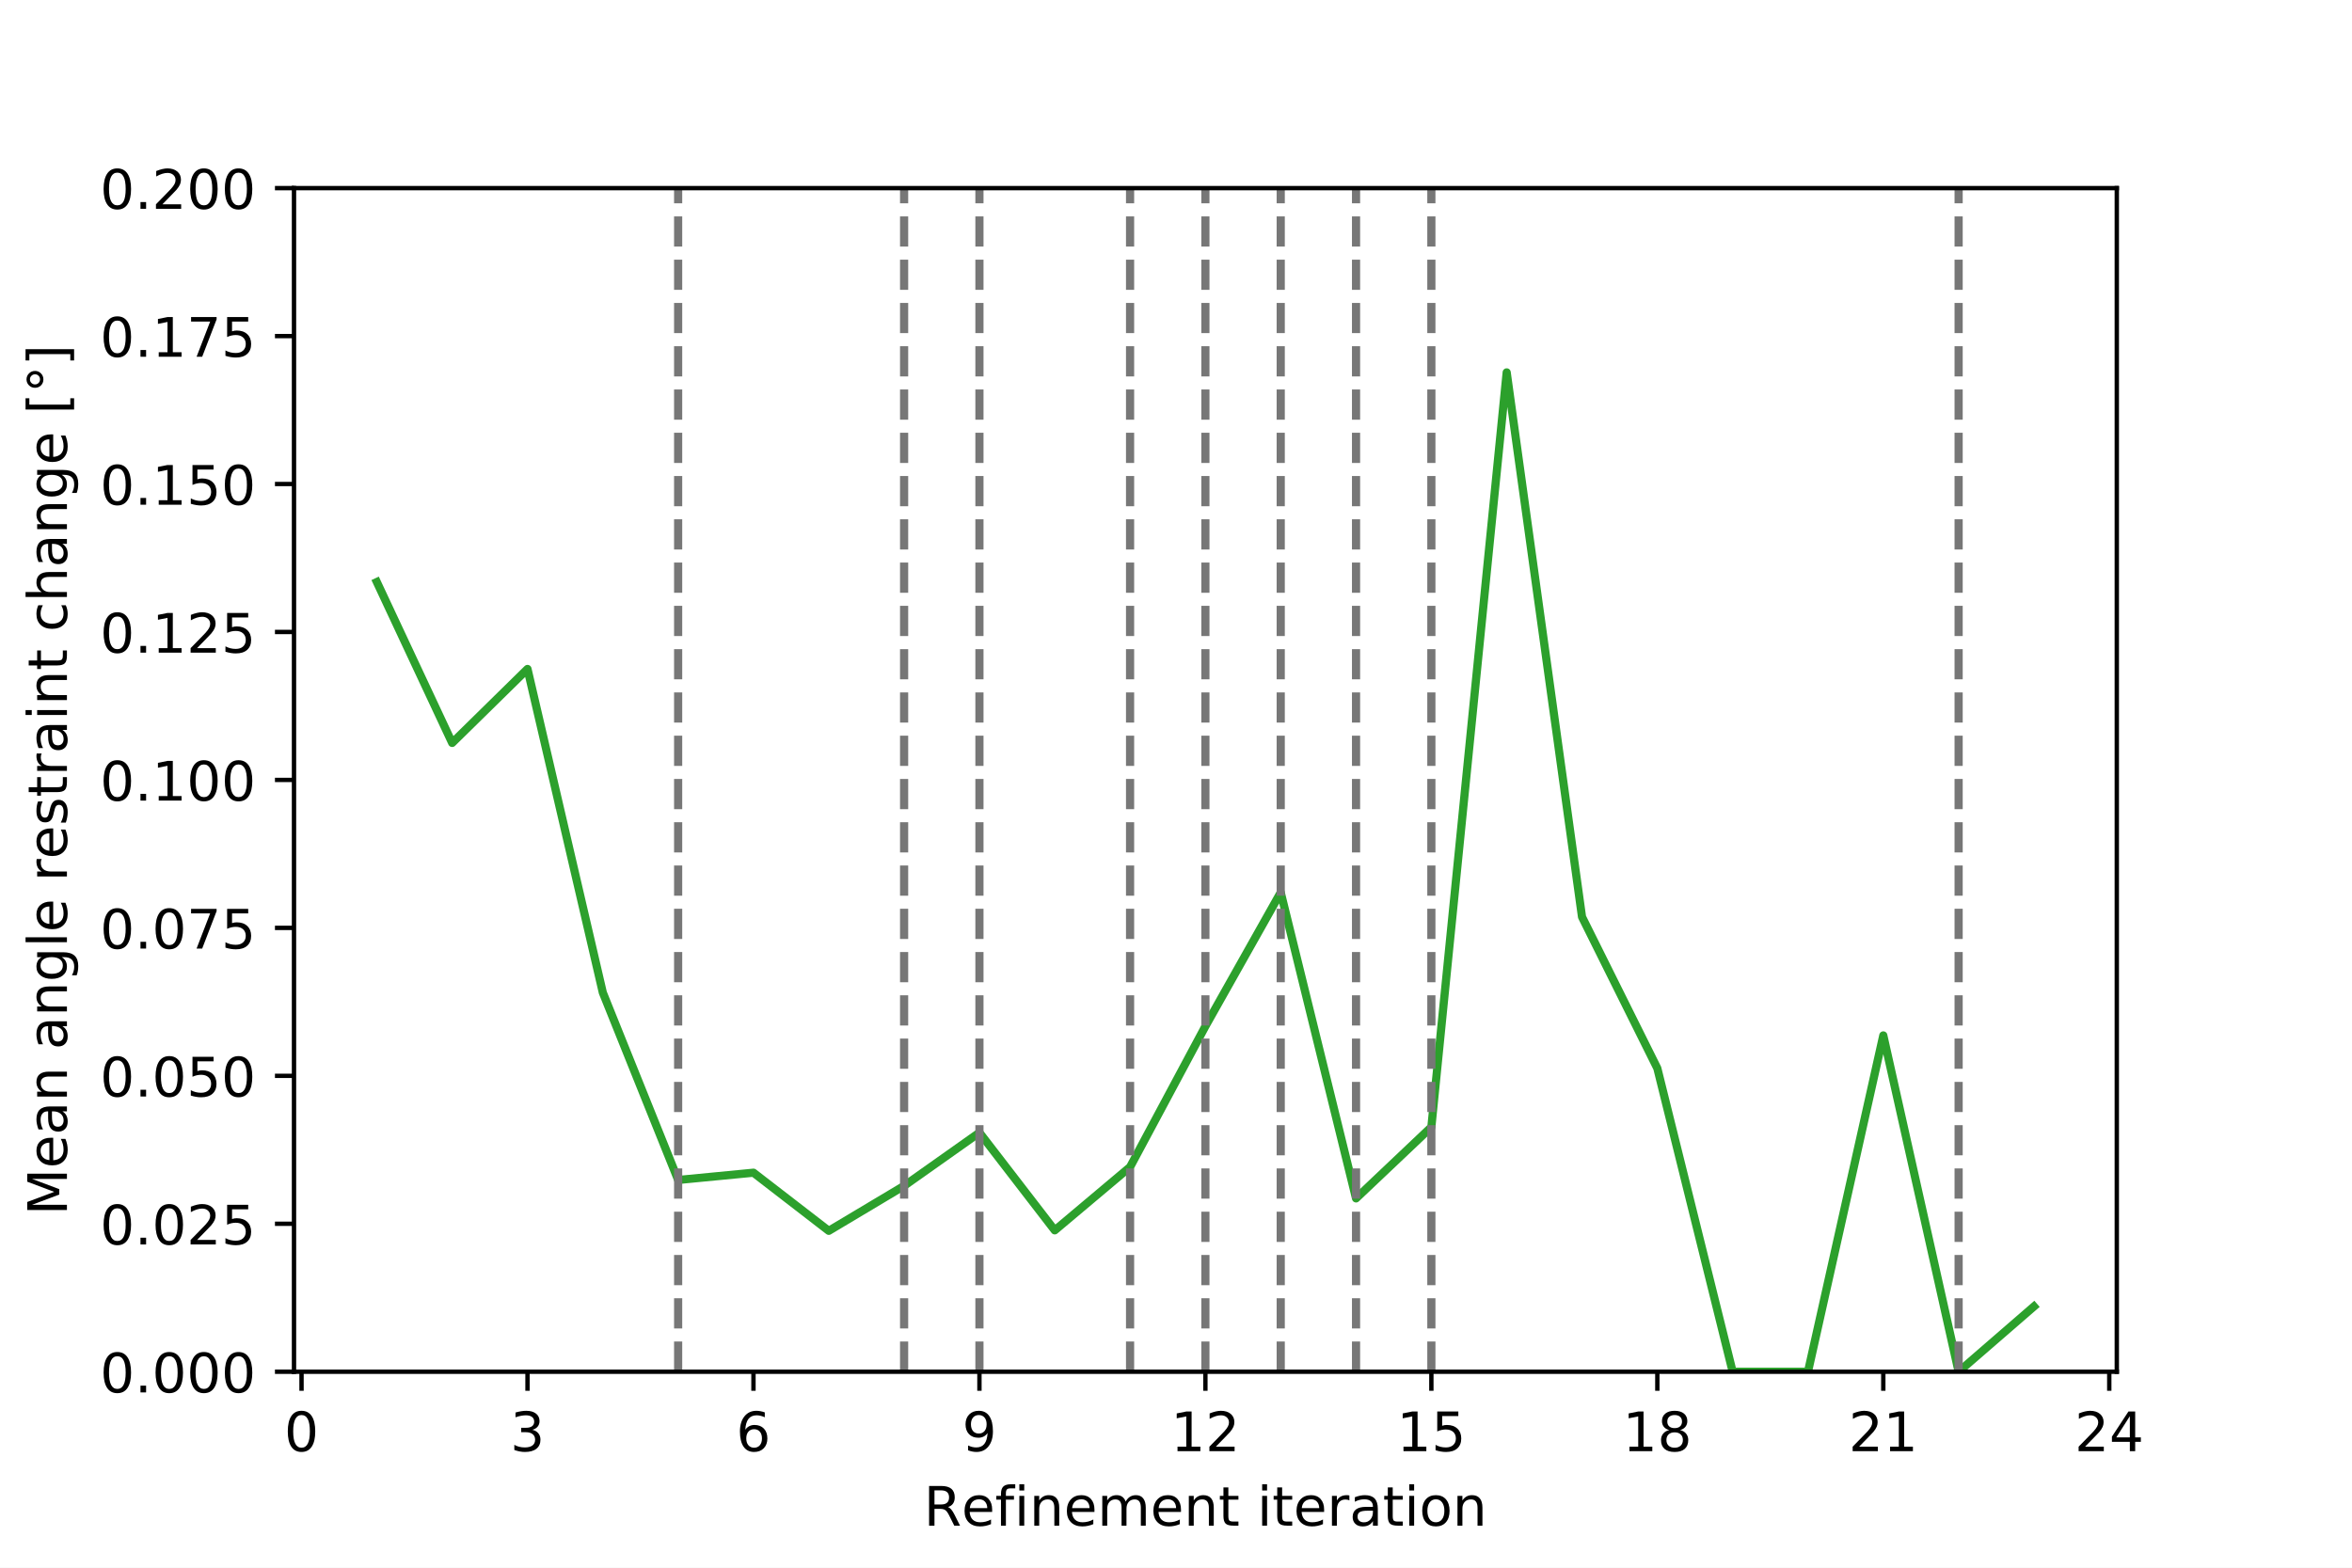
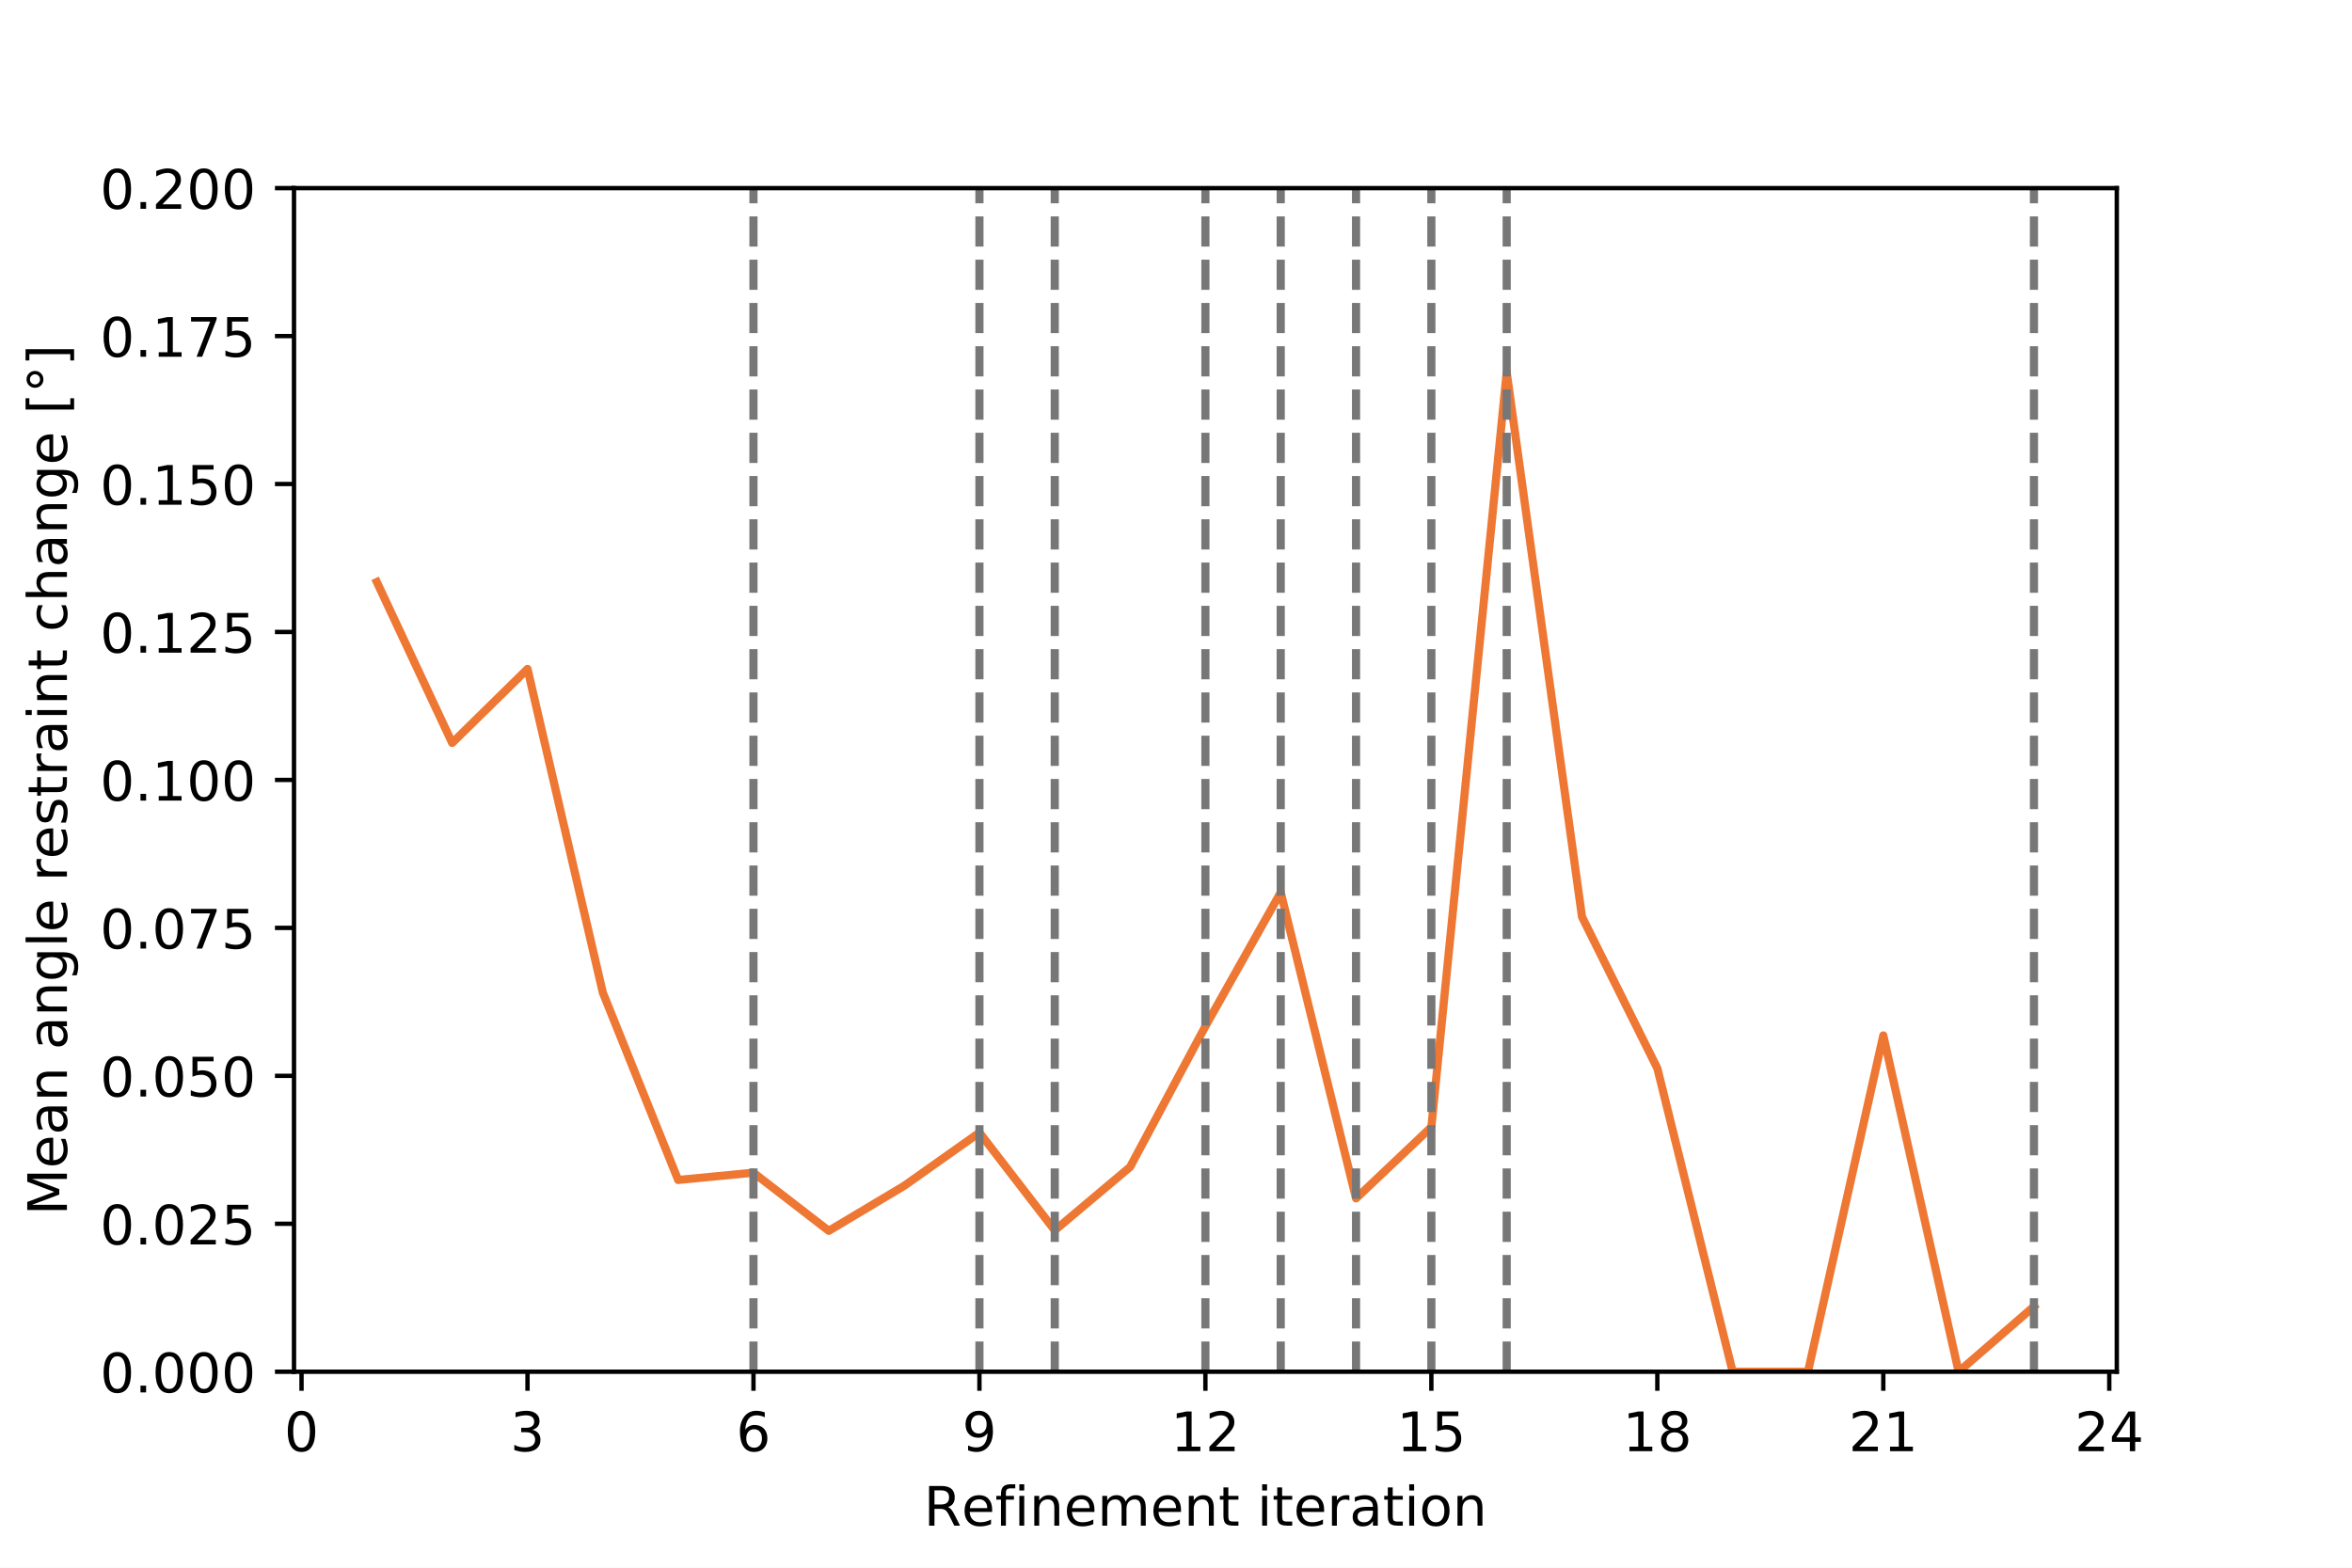
<svg xmlns="http://www.w3.org/2000/svg" xmlns:xlink="http://www.w3.org/1999/xlink" height="288pt" version="1.1" viewBox="0 0 432 288" width="432pt">
  <defs>
    <style type="text/css">
*{stroke-linecap:butt;stroke-linejoin:round;}
  </style>
  </defs>
  <g id="figure_1">
    <g id="patch_1">
      <path d="M 0 288  L 432 288  L 432 0  L 0 0  z " style="fill:#ffffff;" />
    </g>
    <g id="axes_1">
      <g id="patch_2">
        <path d="M 54 252  L 388.8 252  L 388.8 34.56  L 54 34.56  z " style="fill:#ffffff;" />
      </g>
      <g id="matplotlib.axis_1">
        <g id="xtick_1">
          <g id="line2d_1">
            <defs>
-               <path d="M 0 0  L 0 3.5  " id="m254e28074e" style="stroke:#000000;stroke-width:0.8;" />
-             </defs>
-             <g>
-               <use style="stroke:#000000;stroke-width:0.8;" x="55.383" xlink:href="#m254e28074e" y="252" />
+               <path d="M 0 0  L 0 3.5  " id="ma651798520" style="stroke:#000000;stroke-width:0.8;" />
+             </defs>
+             <g>
+               <use style="stroke:#000000;stroke-width:0.8;" x="55.383" xlink:href="#ma651798520" y="252" />
            </g>
          </g>
          <g id="text_1">
            <defs>
              <path d="M 31.781 66.406  Q 24.172 66.406 20.328 58.906  Q 16.5 51.422 16.5 36.375  Q 16.5 21.391 20.328 13.891  Q 24.172 6.391 31.781 6.391  Q 39.453 6.391 43.281 13.891  Q 47.125 21.391 47.125 36.375  Q 47.125 51.422 43.281 58.906  Q 39.453 66.406 31.781 66.406  z M 31.781 74.219  Q 44.047 74.219 50.516 64.516  Q 56.984 54.828 56.984 36.375  Q 56.984 17.969 50.516 8.266  Q 44.047 -1.422 31.781 -1.422  Q 19.531 -1.422 13.062 8.266  Q 6.594 17.969 6.594 36.375  Q 6.594 54.828 13.062 64.516  Q 19.531 74.219 31.781 74.219  z " id="DejaVuSans-30" />
            </defs>
            <g transform="translate(52.20222 266.5984)scale(0.1 -0.1)">
              <use xlink:href="#DejaVuSans-30" />
            </g>
          </g>
        </g>
        <g id="xtick_2">
          <g id="line2d_2">
            <g>
-               <use style="stroke:#000000;stroke-width:0.8;" x="96.888" xlink:href="#m254e28074e" y="252" />
+               <use style="stroke:#000000;stroke-width:0.8;" x="96.888" xlink:href="#ma651798520" y="252" />
            </g>
          </g>
          <g id="text_2">
            <defs>
              <path d="M 40.578 39.312  Q 47.656 37.797 51.625 33  Q 55.609 28.219 55.609 21.188  Q 55.609 10.406 48.188 4.484  Q 40.766 -1.422 27.094 -1.422  Q 22.516 -1.422 17.656 -0.516  Q 12.797 0.391 7.625 2.203  L 7.625 11.719  Q 11.719 9.328 16.594 8.109  Q 21.484 6.891 26.812 6.891  Q 36.078 6.891 40.938 10.547  Q 45.797 14.203 45.797 21.188  Q 45.797 27.641 41.281 31.266  Q 36.766 34.906 28.719 34.906  L 20.219 34.906  L 20.219 43.016  L 29.109 43.016  Q 36.375 43.016 40.234 45.922  Q 44.094 48.828 44.094 54.297  Q 44.094 59.906 40.109 62.906  Q 36.141 65.922 28.719 65.922  Q 24.656 65.922 20.016 65.031  Q 15.375 64.156 9.812 62.312  L 9.812 71.094  Q 15.438 72.656 20.344 73.438  Q 25.25 74.219 29.594 74.219  Q 40.828 74.219 47.359 69.109  Q 53.906 64.016 53.906 55.328  Q 53.906 49.266 50.438 45.094  Q 46.969 40.922 40.578 39.312  z " id="DejaVuSans-33" />
            </defs>
            <g transform="translate(93.70635 266.5984)scale(0.1 -0.1)">
              <use xlink:href="#DejaVuSans-33" />
            </g>
          </g>
        </g>
        <g id="xtick_3">
          <g id="line2d_3">
            <g>
-               <use style="stroke:#000000;stroke-width:0.8;" x="138.392" xlink:href="#m254e28074e" y="252" />
+               <use style="stroke:#000000;stroke-width:0.8;" x="138.392" xlink:href="#ma651798520" y="252" />
            </g>
          </g>
          <g id="text_3">
            <defs>
              <path d="M 33.016 40.375  Q 26.375 40.375 22.484 35.828  Q 18.609 31.297 18.609 23.391  Q 18.609 15.531 22.484 10.953  Q 26.375 6.391 33.016 6.391  Q 39.656 6.391 43.531 10.953  Q 47.406 15.531 47.406 23.391  Q 47.406 31.297 43.531 35.828  Q 39.656 40.375 33.016 40.375  z M 52.594 71.297  L 52.594 62.312  Q 48.875 64.062 45.094 64.984  Q 41.312 65.922 37.594 65.922  Q 27.828 65.922 22.672 59.328  Q 17.531 52.734 16.797 39.406  Q 19.672 43.656 24.016 45.922  Q 28.375 48.188 33.594 48.188  Q 44.578 48.188 50.953 41.516  Q 57.328 34.859 57.328 23.391  Q 57.328 12.156 50.688 5.359  Q 44.047 -1.422 33.016 -1.422  Q 20.359 -1.422 13.672 8.266  Q 6.984 17.969 6.984 36.375  Q 6.984 53.656 15.188 63.938  Q 23.391 74.219 37.203 74.219  Q 40.922 74.219 44.703 73.484  Q 48.484 72.75 52.594 71.297  z " id="DejaVuSans-36" />
            </defs>
            <g transform="translate(135.2105 266.5984)scale(0.1 -0.1)">
              <use xlink:href="#DejaVuSans-36" />
            </g>
          </g>
        </g>
        <g id="xtick_4">
          <g id="line2d_4">
            <g>
-               <use style="stroke:#000000;stroke-width:0.8;" x="179.896" xlink:href="#m254e28074e" y="252" />
+               <use style="stroke:#000000;stroke-width:0.8;" x="179.896" xlink:href="#ma651798520" y="252" />
            </g>
          </g>
          <g id="text_4">
            <defs>
              <path d="M 10.984 1.516  L 10.984 10.5  Q 14.703 8.734 18.5 7.812  Q 22.312 6.891 25.984 6.891  Q 35.75 6.891 40.891 13.453  Q 46.047 20.016 46.781 33.406  Q 43.953 29.203 39.594 26.953  Q 35.25 24.703 29.984 24.703  Q 19.047 24.703 12.672 31.312  Q 6.297 37.938 6.297 49.422  Q 6.297 60.641 12.938 67.422  Q 19.578 74.219 30.609 74.219  Q 43.266 74.219 49.922 64.516  Q 56.594 54.828 56.594 36.375  Q 56.594 19.141 48.406 8.859  Q 40.234 -1.422 26.422 -1.422  Q 22.703 -1.422 18.891 -0.688  Q 15.094 0.047 10.984 1.516  z M 30.609 32.422  Q 37.25 32.422 41.125 36.953  Q 45.016 41.5 45.016 49.422  Q 45.016 57.281 41.125 61.844  Q 37.25 66.406 30.609 66.406  Q 23.969 66.406 20.094 61.844  Q 16.219 57.281 16.219 49.422  Q 16.219 41.5 20.094 36.953  Q 23.969 32.422 30.609 32.422  z " id="DejaVuSans-39" />
            </defs>
            <g transform="translate(176.7146 266.5984)scale(0.1 -0.1)">
              <use xlink:href="#DejaVuSans-39" />
            </g>
          </g>
        </g>
        <g id="xtick_5">
          <g id="line2d_5">
            <g>
-               <use style="stroke:#000000;stroke-width:0.8;" x="221.4" xlink:href="#m254e28074e" y="252" />
+               <use style="stroke:#000000;stroke-width:0.8;" x="221.4" xlink:href="#ma651798520" y="252" />
            </g>
          </g>
          <g id="text_5">
            <defs>
              <path d="M 12.406 8.297  L 28.516 8.297  L 28.516 63.922  L 10.984 60.406  L 10.984 69.391  L 28.422 72.906  L 38.281 72.906  L 38.281 8.297  L 54.391 8.297  L 54.391 0  L 12.406 0  z " id="DejaVuSans-31" />
              <path d="M 19.188 8.297  L 53.609 8.297  L 53.609 0  L 7.328 0  L 7.328 8.297  Q 12.938 14.109 22.625 23.891  Q 32.328 33.688 34.812 36.531  Q 39.547 41.844 41.422 45.531  Q 43.312 49.219 43.312 52.781  Q 43.312 58.594 39.234 62.25  Q 35.156 65.922 28.609 65.922  Q 23.969 65.922 18.812 64.312  Q 13.672 62.703 7.812 59.422  L 7.812 69.391  Q 13.766 71.781 18.938 73  Q 24.125 74.219 28.422 74.219  Q 39.75 74.219 46.484 68.547  Q 53.219 62.891 53.219 53.422  Q 53.219 48.922 51.531 44.891  Q 49.859 40.875 45.406 35.406  Q 44.188 33.984 37.641 27.219  Q 31.109 20.453 19.188 8.297  z " id="DejaVuSans-32" />
            </defs>
            <g transform="translate(215.0375 266.5984)scale(0.1 -0.1)">
              <use xlink:href="#DejaVuSans-31" />
              <use x="63.623" xlink:href="#DejaVuSans-32" />
            </g>
          </g>
        </g>
        <g id="xtick_6">
          <g id="line2d_6">
            <g>
-               <use style="stroke:#000000;stroke-width:0.8;" x="262.904" xlink:href="#m254e28074e" y="252" />
+               <use style="stroke:#000000;stroke-width:0.8;" x="262.904" xlink:href="#ma651798520" y="252" />
            </g>
          </g>
          <g id="text_6">
            <defs>
              <path d="M 10.797 72.906  L 49.516 72.906  L 49.516 64.594  L 19.828 64.594  L 19.828 46.734  Q 21.969 47.469 24.109 47.828  Q 26.266 48.188 28.422 48.188  Q 40.625 48.188 47.75 41.5  Q 54.891 34.812 54.891 23.391  Q 54.891 11.625 47.562 5.094  Q 40.234 -1.422 26.906 -1.422  Q 22.312 -1.422 17.547 -0.641  Q 12.797 0.141 7.719 1.703  L 7.719 11.625  Q 12.109 9.234 16.797 8.062  Q 21.484 6.891 26.703 6.891  Q 35.156 6.891 40.078 11.328  Q 45.016 15.766 45.016 23.391  Q 45.016 31 40.078 35.438  Q 35.156 39.891 26.703 39.891  Q 22.75 39.891 18.812 39.016  Q 14.891 38.141 10.797 36.281  z " id="DejaVuSans-35" />
            </defs>
            <g transform="translate(256.5416 266.5984)scale(0.1 -0.1)">
              <use xlink:href="#DejaVuSans-31" />
              <use x="63.623" xlink:href="#DejaVuSans-35" />
            </g>
          </g>
        </g>
        <g id="xtick_7">
          <g id="line2d_7">
            <g>
-               <use style="stroke:#000000;stroke-width:0.8;" x="304.408" xlink:href="#m254e28074e" y="252" />
+               <use style="stroke:#000000;stroke-width:0.8;" x="304.408" xlink:href="#ma651798520" y="252" />
            </g>
          </g>
          <g id="text_7">
            <defs>
              <path d="M 31.781 34.625  Q 24.75 34.625 20.719 30.859  Q 16.703 27.094 16.703 20.516  Q 16.703 13.922 20.719 10.156  Q 24.75 6.391 31.781 6.391  Q 38.812 6.391 42.859 10.172  Q 46.922 13.969 46.922 20.516  Q 46.922 27.094 42.891 30.859  Q 38.875 34.625 31.781 34.625  z M 21.922 38.812  Q 15.578 40.375 12.031 44.719  Q 8.5 49.078 8.5 55.328  Q 8.5 64.062 14.719 69.141  Q 20.953 74.219 31.781 74.219  Q 42.672 74.219 48.875 69.141  Q 55.078 64.062 55.078 55.328  Q 55.078 49.078 51.531 44.719  Q 48 40.375 41.703 38.812  Q 48.828 37.156 52.797 32.312  Q 56.781 27.484 56.781 20.516  Q 56.781 9.906 50.312 4.234  Q 43.844 -1.422 31.781 -1.422  Q 19.734 -1.422 13.25 4.234  Q 6.781 9.906 6.781 20.516  Q 6.781 27.484 10.781 32.312  Q 14.797 37.156 21.922 38.812  z M 18.312 54.391  Q 18.312 48.734 21.844 45.562  Q 25.391 42.391 31.781 42.391  Q 38.141 42.391 41.719 45.562  Q 45.312 48.734 45.312 54.391  Q 45.312 60.062 41.719 63.234  Q 38.141 66.406 31.781 66.406  Q 25.391 66.406 21.844 63.234  Q 18.312 60.062 18.312 54.391  z " id="DejaVuSans-38" />
            </defs>
            <g transform="translate(298.0458 266.5984)scale(0.1 -0.1)">
              <use xlink:href="#DejaVuSans-31" />
              <use x="63.623" xlink:href="#DejaVuSans-38" />
            </g>
          </g>
        </g>
        <g id="xtick_8">
          <g id="line2d_8">
            <g>
-               <use style="stroke:#000000;stroke-width:0.8;" x="345.912" xlink:href="#m254e28074e" y="252" />
+               <use style="stroke:#000000;stroke-width:0.8;" x="345.912" xlink:href="#ma651798520" y="252" />
            </g>
          </g>
          <g id="text_8">
            <g transform="translate(339.5499 266.5984)scale(0.1 -0.1)">
              <use xlink:href="#DejaVuSans-32" />
              <use x="63.623" xlink:href="#DejaVuSans-31" />
            </g>
          </g>
        </g>
        <g id="xtick_9">
          <g id="line2d_9">
            <g>
-               <use style="stroke:#000000;stroke-width:0.8;" x="387.417" xlink:href="#m254e28074e" y="252" />
+               <use style="stroke:#000000;stroke-width:0.8;" x="387.417" xlink:href="#ma651798520" y="252" />
            </g>
          </g>
          <g id="text_9">
            <defs>
              <path d="M 37.797 64.312  L 12.891 25.391  L 37.797 25.391  z M 35.203 72.906  L 47.609 72.906  L 47.609 25.391  L 58.016 25.391  L 58.016 17.188  L 47.609 17.188  L 47.609 0  L 37.797 0  L 37.797 17.188  L 4.891 17.188  L 4.891 26.703  z " id="DejaVuSans-34" />
            </defs>
            <g transform="translate(381.054 266.5984)scale(0.1 -0.1)">
              <use xlink:href="#DejaVuSans-32" />
              <use x="63.623" xlink:href="#DejaVuSans-34" />
            </g>
          </g>
        </g>
        <g id="text_10">
          <defs>
            <path d="M 44.391 34.188  Q 47.562 33.109 50.562 29.594  Q 53.562 26.078 56.594 19.922  L 66.609 0  L 56 0  L 46.688 18.703  Q 43.062 26.031 39.672 28.422  Q 36.281 30.812 30.422 30.812  L 19.672 30.812  L 19.672 0  L 9.812 0  L 9.812 72.906  L 32.078 72.906  Q 44.578 72.906 50.734 67.672  Q 56.891 62.453 56.891 51.906  Q 56.891 45.016 53.688 40.469  Q 50.484 35.938 44.391 34.188  z M 19.672 64.797  L 19.672 38.922  L 32.078 38.922  Q 39.203 38.922 42.844 42.219  Q 46.484 45.516 46.484 51.906  Q 46.484 58.297 42.844 61.547  Q 39.203 64.797 32.078 64.797  z " id="DejaVuSans-52" />
            <path d="M 56.203 29.594  L 56.203 25.203  L 14.891 25.203  Q 15.484 15.922 20.484 11.062  Q 25.484 6.203 34.422 6.203  Q 39.594 6.203 44.453 7.469  Q 49.312 8.734 54.109 11.281  L 54.109 2.781  Q 49.266 0.734 44.188 -0.344  Q 39.109 -1.422 33.891 -1.422  Q 20.797 -1.422 13.156 6.188  Q 5.516 13.812 5.516 26.812  Q 5.516 40.234 12.766 48.109  Q 20.016 56 32.328 56  Q 43.359 56 49.781 48.891  Q 56.203 41.797 56.203 29.594  z M 47.219 32.234  Q 47.125 39.594 43.094 43.984  Q 39.062 48.391 32.422 48.391  Q 24.906 48.391 20.391 44.141  Q 15.875 39.891 15.188 32.172  z " id="DejaVuSans-65" />
            <path d="M 37.109 75.984  L 37.109 68.5  L 28.516 68.5  Q 23.688 68.5 21.797 66.547  Q 19.922 64.594 19.922 59.516  L 19.922 54.688  L 34.719 54.688  L 34.719 47.703  L 19.922 47.703  L 19.922 0  L 10.891 0  L 10.891 47.703  L 2.297 47.703  L 2.297 54.688  L 10.891 54.688  L 10.891 58.5  Q 10.891 67.625 15.141 71.797  Q 19.391 75.984 28.609 75.984  z " id="DejaVuSans-66" />
            <path d="M 9.422 54.688  L 18.406 54.688  L 18.406 0  L 9.422 0  z M 9.422 75.984  L 18.406 75.984  L 18.406 64.594  L 9.422 64.594  z " id="DejaVuSans-69" />
            <path d="M 54.891 33.016  L 54.891 0  L 45.906 0  L 45.906 32.719  Q 45.906 40.484 42.875 44.328  Q 39.844 48.188 33.797 48.188  Q 26.516 48.188 22.312 43.547  Q 18.109 38.922 18.109 30.906  L 18.109 0  L 9.078 0  L 9.078 54.688  L 18.109 54.688  L 18.109 46.188  Q 21.344 51.125 25.703 53.562  Q 30.078 56 35.797 56  Q 45.219 56 50.047 50.172  Q 54.891 44.344 54.891 33.016  z " id="DejaVuSans-6e" />
            <path d="M 52 44.188  Q 55.375 50.25 60.062 53.125  Q 64.75 56 71.094 56  Q 79.641 56 84.281 50.016  Q 88.922 44.047 88.922 33.016  L 88.922 0  L 79.891 0  L 79.891 32.719  Q 79.891 40.578 77.094 44.375  Q 74.312 48.188 68.609 48.188  Q 61.625 48.188 57.562 43.547  Q 53.516 38.922 53.516 30.906  L 53.516 0  L 44.484 0  L 44.484 32.719  Q 44.484 40.625 41.703 44.406  Q 38.922 48.188 33.109 48.188  Q 26.219 48.188 22.156 43.531  Q 18.109 38.875 18.109 30.906  L 18.109 0  L 9.078 0  L 9.078 54.688  L 18.109 54.688  L 18.109 46.188  Q 21.188 51.219 25.484 53.609  Q 29.781 56 35.688 56  Q 41.656 56 45.828 52.969  Q 50 49.953 52 44.188  z " id="DejaVuSans-6d" />
            <path d="M 18.312 70.219  L 18.312 54.688  L 36.812 54.688  L 36.812 47.703  L 18.312 47.703  L 18.312 18.016  Q 18.312 11.328 20.141 9.422  Q 21.969 7.516 27.594 7.516  L 36.812 7.516  L 36.812 0  L 27.594 0  Q 17.188 0 13.234 3.875  Q 9.281 7.766 9.281 18.016  L 9.281 47.703  L 2.688 47.703  L 2.688 54.688  L 9.281 54.688  L 9.281 70.219  z " id="DejaVuSans-74" />
            <path id="DejaVuSans-20" />
            <path d="M 41.109 46.297  Q 39.594 47.172 37.812 47.578  Q 36.031 48 33.891 48  Q 26.266 48 22.188 43.047  Q 18.109 38.094 18.109 28.812  L 18.109 0  L 9.078 0  L 9.078 54.688  L 18.109 54.688  L 18.109 46.188  Q 20.953 51.172 25.484 53.578  Q 30.031 56 36.531 56  Q 37.453 56 38.578 55.875  Q 39.703 55.766 41.062 55.516  z " id="DejaVuSans-72" />
            <path d="M 34.281 27.484  Q 23.391 27.484 19.188 25  Q 14.984 22.516 14.984 16.5  Q 14.984 11.719 18.141 8.906  Q 21.297 6.109 26.703 6.109  Q 34.188 6.109 38.703 11.406  Q 43.219 16.703 43.219 25.484  L 43.219 27.484  z M 52.203 31.203  L 52.203 0  L 43.219 0  L 43.219 8.297  Q 40.141 3.328 35.547 0.953  Q 30.953 -1.422 24.312 -1.422  Q 15.922 -1.422 10.953 3.297  Q 6 8.016 6 15.922  Q 6 25.141 12.172 29.828  Q 18.359 34.516 30.609 34.516  L 43.219 34.516  L 43.219 35.406  Q 43.219 41.609 39.141 45  Q 35.062 48.391 27.688 48.391  Q 23 48.391 18.547 47.266  Q 14.109 46.141 10.016 43.891  L 10.016 52.203  Q 14.938 54.109 19.578 55.047  Q 24.219 56 28.609 56  Q 40.484 56 46.344 49.844  Q 52.203 43.703 52.203 31.203  z " id="DejaVuSans-61" />
            <path d="M 30.609 48.391  Q 23.391 48.391 19.188 42.75  Q 14.984 37.109 14.984 27.297  Q 14.984 17.484 19.156 11.844  Q 23.344 6.203 30.609 6.203  Q 37.797 6.203 41.984 11.859  Q 46.188 17.531 46.188 27.297  Q 46.188 37.016 41.984 42.703  Q 37.797 48.391 30.609 48.391  z M 30.609 56  Q 42.328 56 49.016 48.375  Q 55.719 40.766 55.719 27.297  Q 55.719 13.875 49.016 6.219  Q 42.328 -1.422 30.609 -1.422  Q 18.844 -1.422 12.172 6.219  Q 5.516 13.875 5.516 27.297  Q 5.516 40.766 12.172 48.375  Q 18.844 56 30.609 56  z " id="DejaVuSans-6f" />
          </defs>
          <g transform="translate(169.6703 280.2766)scale(0.1 -0.1)">
            <use xlink:href="#DejaVuSans-52" />
            <use x="69.42" xlink:href="#DejaVuSans-65" />
            <use x="130.943" xlink:href="#DejaVuSans-66" />
            <use x="166.148" xlink:href="#DejaVuSans-69" />
            <use x="193.932" xlink:href="#DejaVuSans-6e" />
            <use x="257.311" xlink:href="#DejaVuSans-65" />
            <use x="318.834" xlink:href="#DejaVuSans-6d" />
            <use x="416.246" xlink:href="#DejaVuSans-65" />
            <use x="477.77" xlink:href="#DejaVuSans-6e" />
            <use x="541.148" xlink:href="#DejaVuSans-74" />
            <use x="580.357" xlink:href="#DejaVuSans-20" />
            <use x="612.145" xlink:href="#DejaVuSans-69" />
            <use x="639.928" xlink:href="#DejaVuSans-74" />
            <use x="679.137" xlink:href="#DejaVuSans-65" />
            <use x="740.66" xlink:href="#DejaVuSans-72" />
            <use x="781.773" xlink:href="#DejaVuSans-61" />
            <use x="843.053" xlink:href="#DejaVuSans-74" />
            <use x="882.262" xlink:href="#DejaVuSans-69" />
            <use x="910.045" xlink:href="#DejaVuSans-6f" />
            <use x="971.227" xlink:href="#DejaVuSans-6e" />
          </g>
        </g>
      </g>
      <g id="matplotlib.axis_2">
        <g id="ytick_1">
          <g id="line2d_10">
            <defs>
-               <path d="M 0 0  L -3.5 0  " id="ma82e945536" style="stroke:#000000;stroke-width:0.8;" />
-             </defs>
-             <g>
-               <use style="stroke:#000000;stroke-width:0.8;" x="54" xlink:href="#ma82e945536" y="252" />
+               <path d="M 0 0  L -3.5 0  " id="m3f406ad175" style="stroke:#000000;stroke-width:0.8;" />
+             </defs>
+             <g>
+               <use style="stroke:#000000;stroke-width:0.8;" x="54" xlink:href="#m3f406ad175" y="252" />
            </g>
          </g>
          <g id="text_11">
            <defs>
              <path d="M 10.688 12.406  L 21 12.406  L 21 0  L 10.688 0  z " id="DejaVuSans-2e" />
            </defs>
            <g transform="translate(18.37187 255.7992)scale(0.1 -0.1)">
              <use xlink:href="#DejaVuSans-30" />
              <use x="63.623" xlink:href="#DejaVuSans-2e" />
              <use x="95.41" xlink:href="#DejaVuSans-30" />
              <use x="159.033" xlink:href="#DejaVuSans-30" />
              <use x="222.656" xlink:href="#DejaVuSans-30" />
            </g>
          </g>
        </g>
        <g id="ytick_2">
          <g id="line2d_11">
            <g>
-               <use style="stroke:#000000;stroke-width:0.8;" x="54" xlink:href="#ma82e945536" y="224.82" />
+               <use style="stroke:#000000;stroke-width:0.8;" x="54" xlink:href="#m3f406ad175" y="224.82" />
            </g>
          </g>
          <g id="text_12">
            <g transform="translate(18.37187 228.6192)scale(0.1 -0.1)">
              <use xlink:href="#DejaVuSans-30" />
              <use x="63.623" xlink:href="#DejaVuSans-2e" />
              <use x="95.41" xlink:href="#DejaVuSans-30" />
              <use x="159.033" xlink:href="#DejaVuSans-32" />
              <use x="222.656" xlink:href="#DejaVuSans-35" />
            </g>
          </g>
        </g>
        <g id="ytick_3">
          <g id="line2d_12">
            <g>
-               <use style="stroke:#000000;stroke-width:0.8;" x="54" xlink:href="#ma82e945536" y="197.64" />
+               <use style="stroke:#000000;stroke-width:0.8;" x="54" xlink:href="#m3f406ad175" y="197.64" />
            </g>
          </g>
          <g id="text_13">
            <g transform="translate(18.37187 201.4392)scale(0.1 -0.1)">
              <use xlink:href="#DejaVuSans-30" />
              <use x="63.623" xlink:href="#DejaVuSans-2e" />
              <use x="95.41" xlink:href="#DejaVuSans-30" />
              <use x="159.033" xlink:href="#DejaVuSans-35" />
              <use x="222.656" xlink:href="#DejaVuSans-30" />
            </g>
          </g>
        </g>
        <g id="ytick_4">
          <g id="line2d_13">
            <g>
-               <use style="stroke:#000000;stroke-width:0.8;" x="54" xlink:href="#ma82e945536" y="170.46" />
+               <use style="stroke:#000000;stroke-width:0.8;" x="54" xlink:href="#m3f406ad175" y="170.46" />
            </g>
          </g>
          <g id="text_14">
            <defs>
              <path d="M 8.203 72.906  L 55.078 72.906  L 55.078 68.703  L 28.609 0  L 18.312 0  L 43.219 64.594  L 8.203 64.594  z " id="DejaVuSans-37" />
            </defs>
            <g transform="translate(18.37187 174.2592)scale(0.1 -0.1)">
              <use xlink:href="#DejaVuSans-30" />
              <use x="63.623" xlink:href="#DejaVuSans-2e" />
              <use x="95.41" xlink:href="#DejaVuSans-30" />
              <use x="159.033" xlink:href="#DejaVuSans-37" />
              <use x="222.656" xlink:href="#DejaVuSans-35" />
            </g>
          </g>
        </g>
        <g id="ytick_5">
          <g id="line2d_14">
            <g>
-               <use style="stroke:#000000;stroke-width:0.8;" x="54" xlink:href="#ma82e945536" y="143.28" />
+               <use style="stroke:#000000;stroke-width:0.8;" x="54" xlink:href="#m3f406ad175" y="143.28" />
            </g>
          </g>
          <g id="text_15">
            <g transform="translate(18.37187 147.0792)scale(0.1 -0.1)">
              <use xlink:href="#DejaVuSans-30" />
              <use x="63.623" xlink:href="#DejaVuSans-2e" />
              <use x="95.41" xlink:href="#DejaVuSans-31" />
              <use x="159.033" xlink:href="#DejaVuSans-30" />
              <use x="222.656" xlink:href="#DejaVuSans-30" />
            </g>
          </g>
        </g>
        <g id="ytick_6">
          <g id="line2d_15">
            <g>
-               <use style="stroke:#000000;stroke-width:0.8;" x="54" xlink:href="#ma82e945536" y="116.1" />
+               <use style="stroke:#000000;stroke-width:0.8;" x="54" xlink:href="#m3f406ad175" y="116.1" />
            </g>
          </g>
          <g id="text_16">
            <g transform="translate(18.37187 119.8992)scale(0.1 -0.1)">
              <use xlink:href="#DejaVuSans-30" />
              <use x="63.623" xlink:href="#DejaVuSans-2e" />
              <use x="95.41" xlink:href="#DejaVuSans-31" />
              <use x="159.033" xlink:href="#DejaVuSans-32" />
              <use x="222.656" xlink:href="#DejaVuSans-35" />
            </g>
          </g>
        </g>
        <g id="ytick_7">
          <g id="line2d_16">
            <g>
-               <use style="stroke:#000000;stroke-width:0.8;" x="54" xlink:href="#ma82e945536" y="88.92" />
+               <use style="stroke:#000000;stroke-width:0.8;" x="54" xlink:href="#m3f406ad175" y="88.92" />
            </g>
          </g>
          <g id="text_17">
            <g transform="translate(18.37187 92.71922)scale(0.1 -0.1)">
              <use xlink:href="#DejaVuSans-30" />
              <use x="63.623" xlink:href="#DejaVuSans-2e" />
              <use x="95.41" xlink:href="#DejaVuSans-31" />
              <use x="159.033" xlink:href="#DejaVuSans-35" />
              <use x="222.656" xlink:href="#DejaVuSans-30" />
            </g>
          </g>
        </g>
        <g id="ytick_8">
          <g id="line2d_17">
            <g>
-               <use style="stroke:#000000;stroke-width:0.8;" x="54" xlink:href="#ma82e945536" y="61.74" />
+               <use style="stroke:#000000;stroke-width:0.8;" x="54" xlink:href="#m3f406ad175" y="61.74" />
            </g>
          </g>
          <g id="text_18">
            <g transform="translate(18.37187 65.53922)scale(0.1 -0.1)">
              <use xlink:href="#DejaVuSans-30" />
              <use x="63.623" xlink:href="#DejaVuSans-2e" />
              <use x="95.41" xlink:href="#DejaVuSans-31" />
              <use x="159.033" xlink:href="#DejaVuSans-37" />
              <use x="222.656" xlink:href="#DejaVuSans-35" />
            </g>
          </g>
        </g>
        <g id="ytick_9">
          <g id="line2d_18">
            <g>
-               <use style="stroke:#000000;stroke-width:0.8;" x="54" xlink:href="#ma82e945536" y="34.56" />
+               <use style="stroke:#000000;stroke-width:0.8;" x="54" xlink:href="#m3f406ad175" y="34.56" />
            </g>
          </g>
          <g id="text_19">
            <g transform="translate(18.37187 38.35922)scale(0.1 -0.1)">
              <use xlink:href="#DejaVuSans-30" />
              <use x="63.623" xlink:href="#DejaVuSans-2e" />
              <use x="95.41" xlink:href="#DejaVuSans-32" />
              <use x="159.033" xlink:href="#DejaVuSans-30" />
              <use x="222.656" xlink:href="#DejaVuSans-30" />
            </g>
          </g>
        </g>
        <g id="text_20">
          <defs>
            <path d="M 9.812 72.906  L 24.516 72.906  L 43.109 23.297  L 61.812 72.906  L 76.516 72.906  L 76.516 0  L 66.891 0  L 66.891 64.016  L 48.094 14.016  L 38.188 14.016  L 19.391 64.016  L 19.391 0  L 9.812 0  z " id="DejaVuSans-4d" />
            <path d="M 45.406 27.984  Q 45.406 37.75 41.375 43.109  Q 37.359 48.484 30.078 48.484  Q 22.859 48.484 18.828 43.109  Q 14.797 37.75 14.797 27.984  Q 14.797 18.266 18.828 12.891  Q 22.859 7.516 30.078 7.516  Q 37.359 7.516 41.375 12.891  Q 45.406 18.266 45.406 27.984  z M 54.391 6.781  Q 54.391 -7.172 48.188 -13.984  Q 42 -20.797 29.203 -20.797  Q 24.469 -20.797 20.266 -20.094  Q 16.062 -19.391 12.109 -17.922  L 12.109 -9.188  Q 16.062 -11.328 19.922 -12.344  Q 23.781 -13.375 27.781 -13.375  Q 36.625 -13.375 41.016 -8.766  Q 45.406 -4.156 45.406 5.172  L 45.406 9.625  Q 42.625 4.781 38.281 2.391  Q 33.938 0 27.875 0  Q 17.828 0 11.672 7.656  Q 5.516 15.328 5.516 27.984  Q 5.516 40.672 11.672 48.328  Q 17.828 56 27.875 56  Q 33.938 56 38.281 53.609  Q 42.625 51.219 45.406 46.391  L 45.406 54.688  L 54.391 54.688  z " id="DejaVuSans-67" />
            <path d="M 9.422 75.984  L 18.406 75.984  L 18.406 0  L 9.422 0  z " id="DejaVuSans-6c" />
            <path d="M 44.281 53.078  L 44.281 44.578  Q 40.484 46.531 36.375 47.5  Q 32.281 48.484 27.875 48.484  Q 21.188 48.484 17.844 46.438  Q 14.5 44.391 14.5 40.281  Q 14.5 37.156 16.891 35.375  Q 19.281 33.594 26.516 31.984  L 29.594 31.297  Q 39.156 29.25 43.188 25.516  Q 47.219 21.781 47.219 15.094  Q 47.219 7.469 41.188 3.016  Q 35.156 -1.422 24.609 -1.422  Q 20.219 -1.422 15.453 -0.562  Q 10.688 0.297 5.422 2  L 5.422 11.281  Q 10.406 8.688 15.234 7.391  Q 20.062 6.109 24.812 6.109  Q 31.156 6.109 34.562 8.281  Q 37.984 10.453 37.984 14.406  Q 37.984 18.062 35.516 20.016  Q 33.062 21.969 24.703 23.781  L 21.578 24.516  Q 13.234 26.266 9.516 29.906  Q 5.812 33.547 5.812 39.891  Q 5.812 47.609 11.281 51.797  Q 16.75 56 26.812 56  Q 31.781 56 36.172 55.266  Q 40.578 54.547 44.281 53.078  z " id="DejaVuSans-73" />
            <path d="M 48.781 52.594  L 48.781 44.188  Q 44.969 46.297 41.141 47.344  Q 37.312 48.391 33.406 48.391  Q 24.656 48.391 19.812 42.844  Q 14.984 37.312 14.984 27.297  Q 14.984 17.281 19.812 11.734  Q 24.656 6.203 33.406 6.203  Q 37.312 6.203 41.141 7.25  Q 44.969 8.297 48.781 10.406  L 48.781 2.094  Q 45.016 0.344 40.984 -0.531  Q 36.969 -1.422 32.422 -1.422  Q 20.062 -1.422 12.781 6.344  Q 5.516 14.109 5.516 27.297  Q 5.516 40.672 12.859 48.328  Q 20.219 56 33.016 56  Q 37.156 56 41.109 55.141  Q 45.062 54.297 48.781 52.594  z " id="DejaVuSans-63" />
            <path d="M 54.891 33.016  L 54.891 0  L 45.906 0  L 45.906 32.719  Q 45.906 40.484 42.875 44.328  Q 39.844 48.188 33.797 48.188  Q 26.516 48.188 22.312 43.547  Q 18.109 38.922 18.109 30.906  L 18.109 0  L 9.078 0  L 9.078 75.984  L 18.109 75.984  L 18.109 46.188  Q 21.344 51.125 25.703 53.562  Q 30.078 56 35.797 56  Q 45.219 56 50.047 50.172  Q 54.891 44.344 54.891 33.016  z " id="DejaVuSans-68" />
            <path d="M 8.594 75.984  L 29.297 75.984  L 29.297 69  L 17.578 69  L 17.578 -6.203  L 29.297 -6.203  L 29.297 -13.188  L 8.594 -13.188  z " id="DejaVuSans-5b" />
            <path d="M 25 67.922  Q 21.094 67.922 18.406 65.203  Q 15.719 62.5 15.719 58.594  Q 15.719 54.734 18.406 52.078  Q 21.094 49.422 25 49.422  Q 28.906 49.422 31.594 52.078  Q 34.281 54.734 34.281 58.594  Q 34.281 62.453 31.562 65.188  Q 28.859 67.922 25 67.922  z M 25 74.219  Q 28.125 74.219 31 73.016  Q 33.891 71.828 35.984 69.578  Q 38.234 67.391 39.359 64.594  Q 40.484 61.812 40.484 58.594  Q 40.484 52.156 35.969 47.688  Q 31.453 43.219 24.906 43.219  Q 18.312 43.219 13.906 47.609  Q 9.516 52 9.516 58.594  Q 9.516 65.141 14 69.672  Q 18.5 74.219 25 74.219  z " id="DejaVuSans-b0" />
            <path d="M 30.422 75.984  L 30.422 -13.188  L 9.719 -13.188  L 9.719 -6.203  L 21.391 -6.203  L 21.391 69  L 9.719 69  L 9.719 75.984  z " id="DejaVuSans-5d" />
          </defs>
          <g transform="translate(12.29219 223.2683)rotate(-90)scale(0.1 -0.1)">
            <use xlink:href="#DejaVuSans-4d" />
            <use x="86.279" xlink:href="#DejaVuSans-65" />
            <use x="147.803" xlink:href="#DejaVuSans-61" />
            <use x="209.082" xlink:href="#DejaVuSans-6e" />
            <use x="272.461" xlink:href="#DejaVuSans-20" />
            <use x="304.248" xlink:href="#DejaVuSans-61" />
            <use x="365.527" xlink:href="#DejaVuSans-6e" />
            <use x="428.906" xlink:href="#DejaVuSans-67" />
            <use x="492.383" xlink:href="#DejaVuSans-6c" />
            <use x="520.166" xlink:href="#DejaVuSans-65" />
            <use x="581.689" xlink:href="#DejaVuSans-20" />
            <use x="613.477" xlink:href="#DejaVuSans-72" />
            <use x="654.559" xlink:href="#DejaVuSans-65" />
            <use x="716.082" xlink:href="#DejaVuSans-73" />
            <use x="768.182" xlink:href="#DejaVuSans-74" />
            <use x="807.391" xlink:href="#DejaVuSans-72" />
            <use x="848.504" xlink:href="#DejaVuSans-61" />
            <use x="909.783" xlink:href="#DejaVuSans-69" />
            <use x="937.566" xlink:href="#DejaVuSans-6e" />
            <use x="1000.945" xlink:href="#DejaVuSans-74" />
            <use x="1040.154" xlink:href="#DejaVuSans-20" />
            <use x="1071.941" xlink:href="#DejaVuSans-63" />
            <use x="1126.922" xlink:href="#DejaVuSans-68" />
            <use x="1190.301" xlink:href="#DejaVuSans-61" />
            <use x="1251.58" xlink:href="#DejaVuSans-6e" />
            <use x="1314.959" xlink:href="#DejaVuSans-67" />
            <use x="1378.436" xlink:href="#DejaVuSans-65" />
            <use x="1439.959" xlink:href="#DejaVuSans-20" />
            <use x="1471.746" xlink:href="#DejaVuSans-5b" />
            <use x="1510.76" xlink:href="#DejaVuSans-b0" />
            <use x="1560.76" xlink:href="#DejaVuSans-5d" />
          </g>
        </g>
      </g>
      <g id="line2d_19">
-         <path clip-path="url(#p07b801950e)" d="M 69.218 106.927  L 83.053 136.485  L 96.888 122.895  L 110.722 182.351  L 124.557 216.773  L 138.392 215.436  L 152.226 226.114  L 166.061 217.855  L 179.896 208.07  L 193.731 226.028  L 207.565 214.39  L 221.4 188.529  L 235.235 163.948  L 249.069 220.157  L 262.904 207.048  L 276.739 68.409  L 290.574 168.447  L 304.408 196.256  L 318.243 252  L 332.078 252  L 345.912 190.216  L 359.747 252  L 373.582 240.016  " style="fill:none;stroke:#2ca02c;stroke-linecap:square;stroke-width:1.5;" />
+         <path clip-path="url(#p9bb256e37d)" d="M 69.218 106.927  L 83.053 136.485  L 96.888 122.895  L 110.722 182.351  L 124.557 216.773  L 138.392 215.436  L 152.226 226.114  L 166.061 217.855  L 179.896 208.07  L 193.731 226.028  L 207.565 214.39  L 221.4 188.529  L 235.235 163.948  L 249.069 220.157  L 262.904 207.048  L 276.739 68.409  L 290.574 168.447  L 304.408 196.256  L 318.243 252  L 332.078 252  L 345.912 190.216  L 359.747 252  L 373.582 240.016  " style="fill:none;stroke:#ee7733;stroke-linecap:square;stroke-width:1.5;" />
      </g>
      <g id="line2d_20">
-         <path clip-path="url(#p07b801950e)" d="M 124.557 252  L 124.557 34.56  " style="fill:none;stroke:#777777;stroke-dasharray:5.55,2.4;stroke-dashoffset:0;stroke-width:1.5;" />
+         <path clip-path="url(#p9bb256e37d)" d="M 138.392 252  L 138.392 34.56  " style="fill:none;stroke:#777777;stroke-dasharray:5.55,2.4;stroke-dashoffset:0;stroke-width:1.5;" />
      </g>
      <g id="line2d_21">
-         <path clip-path="url(#p07b801950e)" d="M 166.061 252  L 166.061 34.56  " style="fill:none;stroke:#777777;stroke-dasharray:5.55,2.4;stroke-dashoffset:0;stroke-width:1.5;" />
+         <path clip-path="url(#p9bb256e37d)" d="M 179.896 252  L 179.896 34.56  " style="fill:none;stroke:#777777;stroke-dasharray:5.55,2.4;stroke-dashoffset:0;stroke-width:1.5;" />
      </g>
      <g id="line2d_22">
-         <path clip-path="url(#p07b801950e)" d="M 179.896 252  L 179.896 34.56  " style="fill:none;stroke:#777777;stroke-dasharray:5.55,2.4;stroke-dashoffset:0;stroke-width:1.5;" />
+         <path clip-path="url(#p9bb256e37d)" d="M 193.731 252  L 193.731 34.56  " style="fill:none;stroke:#777777;stroke-dasharray:5.55,2.4;stroke-dashoffset:0;stroke-width:1.5;" />
      </g>
      <g id="line2d_23">
-         <path clip-path="url(#p07b801950e)" d="M 207.565 252  L 207.565 34.56  " style="fill:none;stroke:#777777;stroke-dasharray:5.55,2.4;stroke-dashoffset:0;stroke-width:1.5;" />
+         <path clip-path="url(#p9bb256e37d)" d="M 221.4 252  L 221.4 34.56  " style="fill:none;stroke:#777777;stroke-dasharray:5.55,2.4;stroke-dashoffset:0;stroke-width:1.5;" />
      </g>
      <g id="line2d_24">
-         <path clip-path="url(#p07b801950e)" d="M 221.4 252  L 221.4 34.56  " style="fill:none;stroke:#777777;stroke-dasharray:5.55,2.4;stroke-dashoffset:0;stroke-width:1.5;" />
+         <path clip-path="url(#p9bb256e37d)" d="M 235.235 252  L 235.235 34.56  " style="fill:none;stroke:#777777;stroke-dasharray:5.55,2.4;stroke-dashoffset:0;stroke-width:1.5;" />
      </g>
      <g id="line2d_25">
-         <path clip-path="url(#p07b801950e)" d="M 235.235 252  L 235.235 34.56  " style="fill:none;stroke:#777777;stroke-dasharray:5.55,2.4;stroke-dashoffset:0;stroke-width:1.5;" />
+         <path clip-path="url(#p9bb256e37d)" d="M 249.069 252  L 249.069 34.56  " style="fill:none;stroke:#777777;stroke-dasharray:5.55,2.4;stroke-dashoffset:0;stroke-width:1.5;" />
      </g>
      <g id="line2d_26">
-         <path clip-path="url(#p07b801950e)" d="M 249.069 252  L 249.069 34.56  " style="fill:none;stroke:#777777;stroke-dasharray:5.55,2.4;stroke-dashoffset:0;stroke-width:1.5;" />
+         <path clip-path="url(#p9bb256e37d)" d="M 262.904 252  L 262.904 34.56  " style="fill:none;stroke:#777777;stroke-dasharray:5.55,2.4;stroke-dashoffset:0;stroke-width:1.5;" />
      </g>
      <g id="line2d_27">
-         <path clip-path="url(#p07b801950e)" d="M 262.904 252  L 262.904 34.56  " style="fill:none;stroke:#777777;stroke-dasharray:5.55,2.4;stroke-dashoffset:0;stroke-width:1.5;" />
+         <path clip-path="url(#p9bb256e37d)" d="M 276.739 252  L 276.739 34.56  " style="fill:none;stroke:#777777;stroke-dasharray:5.55,2.4;stroke-dashoffset:0;stroke-width:1.5;" />
      </g>
      <g id="line2d_28">
-         <path clip-path="url(#p07b801950e)" d="M 359.747 252  L 359.747 34.56  " style="fill:none;stroke:#777777;stroke-dasharray:5.55,2.4;stroke-dashoffset:0;stroke-width:1.5;" />
+         <path clip-path="url(#p9bb256e37d)" d="M 373.582 252  L 373.582 34.56  " style="fill:none;stroke:#777777;stroke-dasharray:5.55,2.4;stroke-dashoffset:0;stroke-width:1.5;" />
      </g>
      <g id="patch_3">
        <path d="M 54 252  L 54 34.56  " style="fill:none;stroke:#000000;stroke-linecap:square;stroke-linejoin:miter;stroke-width:0.8;" />
      </g>
      <g id="patch_4">
        <path d="M 388.8 252  L 388.8 34.56  " style="fill:none;stroke:#000000;stroke-linecap:square;stroke-linejoin:miter;stroke-width:0.8;" />
      </g>
      <g id="patch_5">
        <path d="M 54 252  L 388.8 252  " style="fill:none;stroke:#000000;stroke-linecap:square;stroke-linejoin:miter;stroke-width:0.8;" />
      </g>
      <g id="patch_6">
        <path d="M 54 34.56  L 388.8 34.56  " style="fill:none;stroke:#000000;stroke-linecap:square;stroke-linejoin:miter;stroke-width:0.8;" />
      </g>
    </g>
  </g>
  <defs>
-     <clipPath id="p07b801950e">
+     <clipPath id="p9bb256e37d">
      <rect height="217.44" width="334.8" x="54" y="34.56" />
    </clipPath>
  </defs>
</svg>
